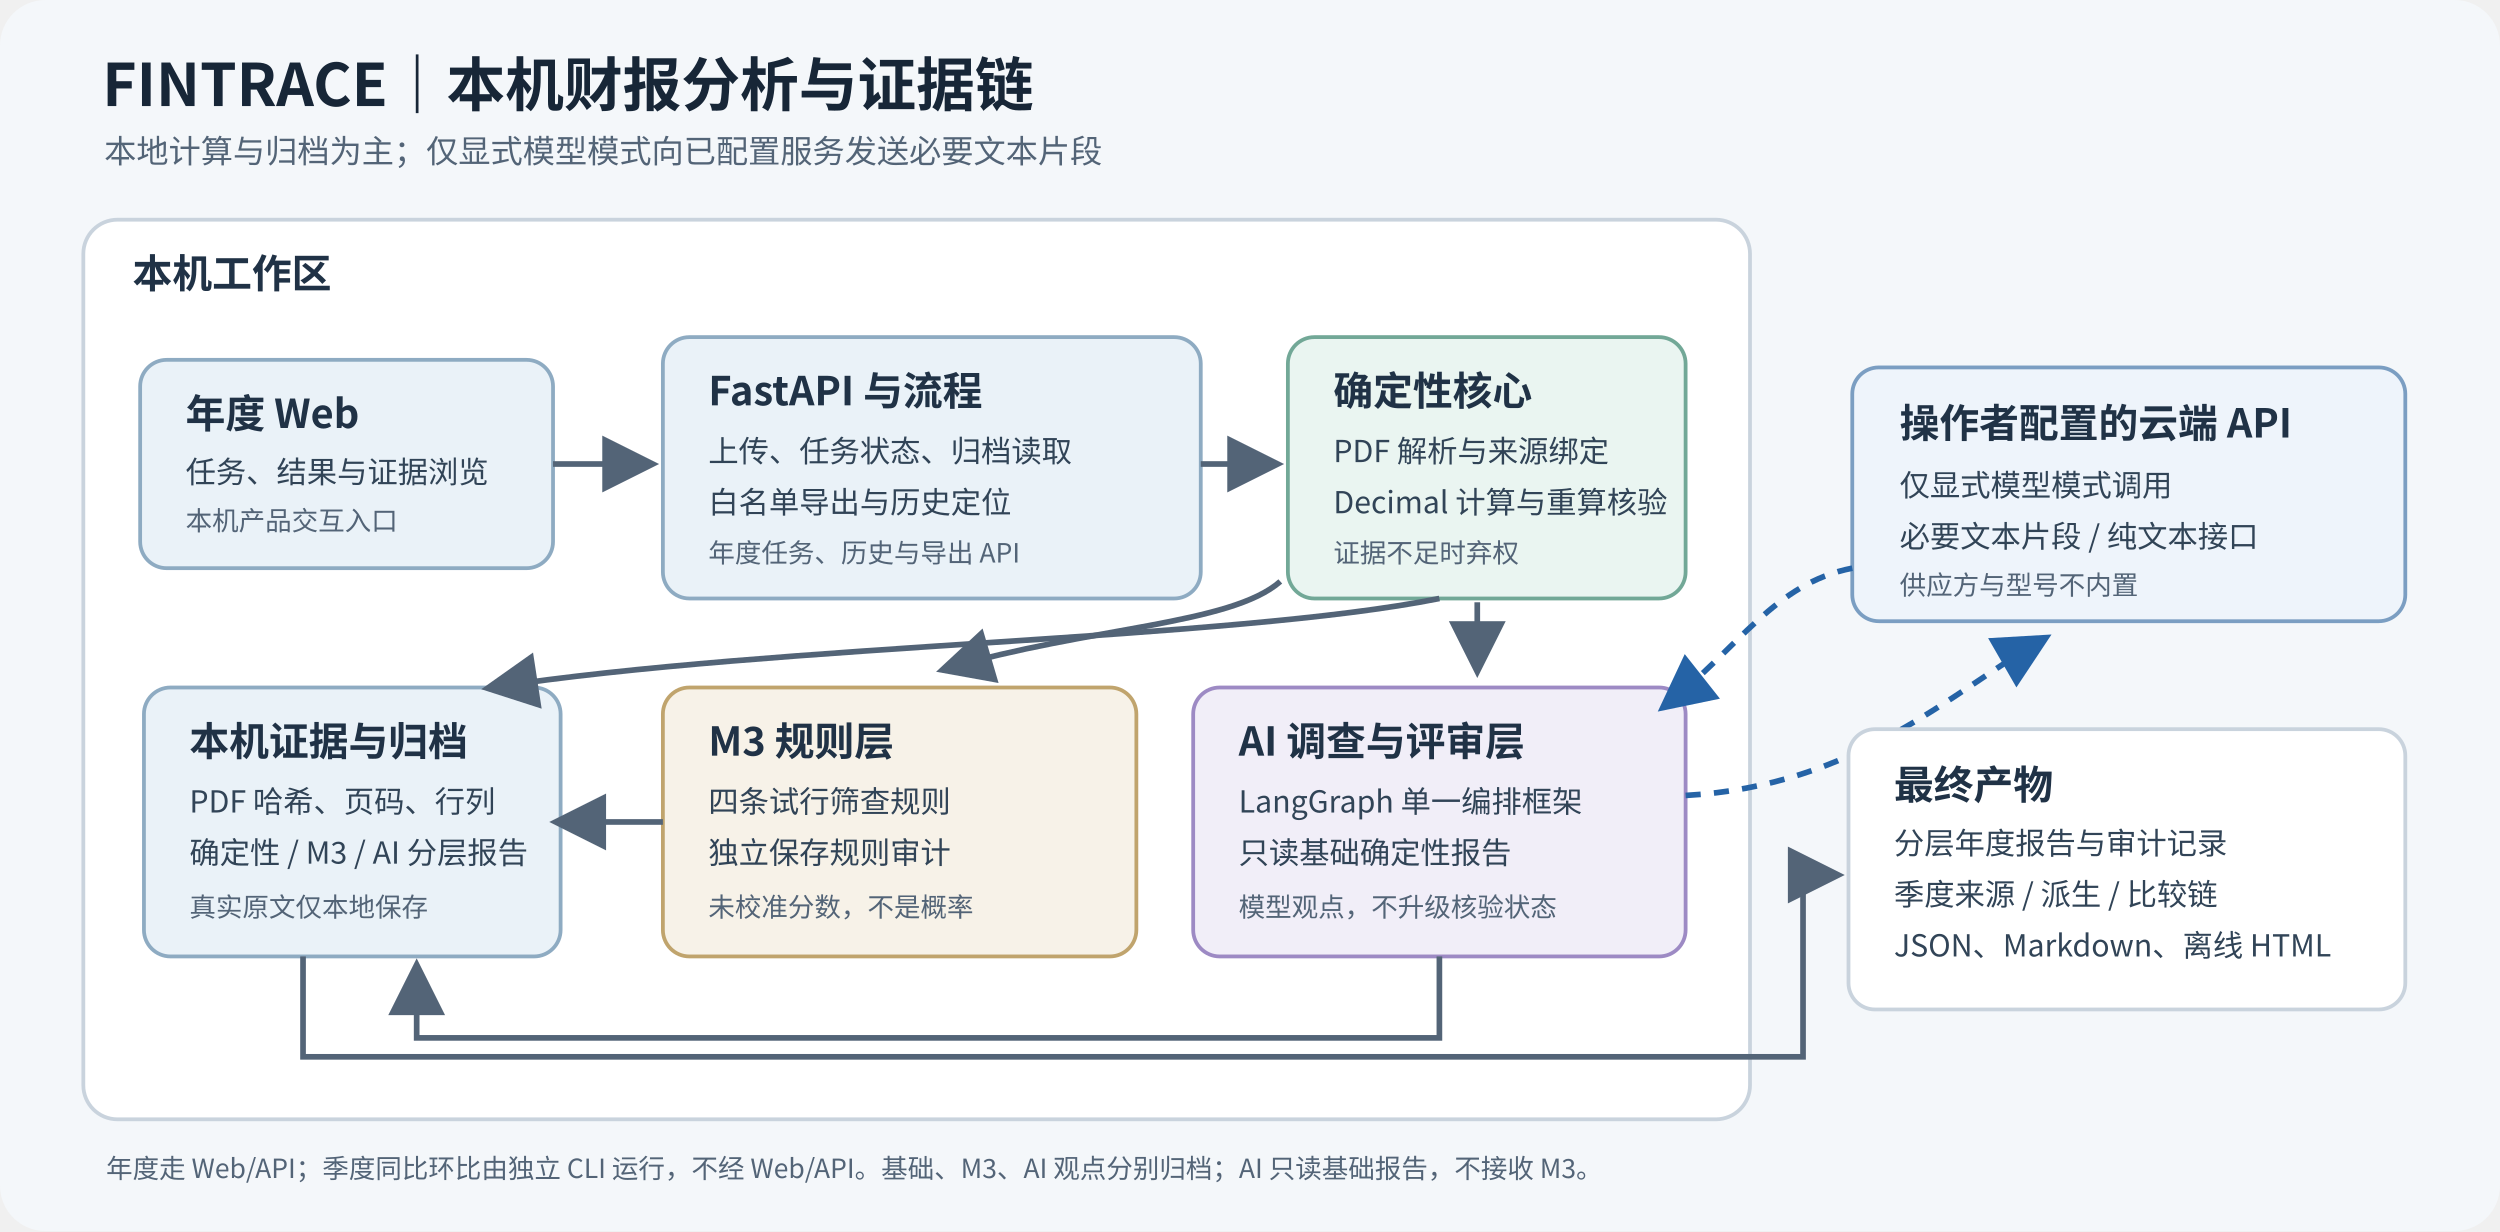
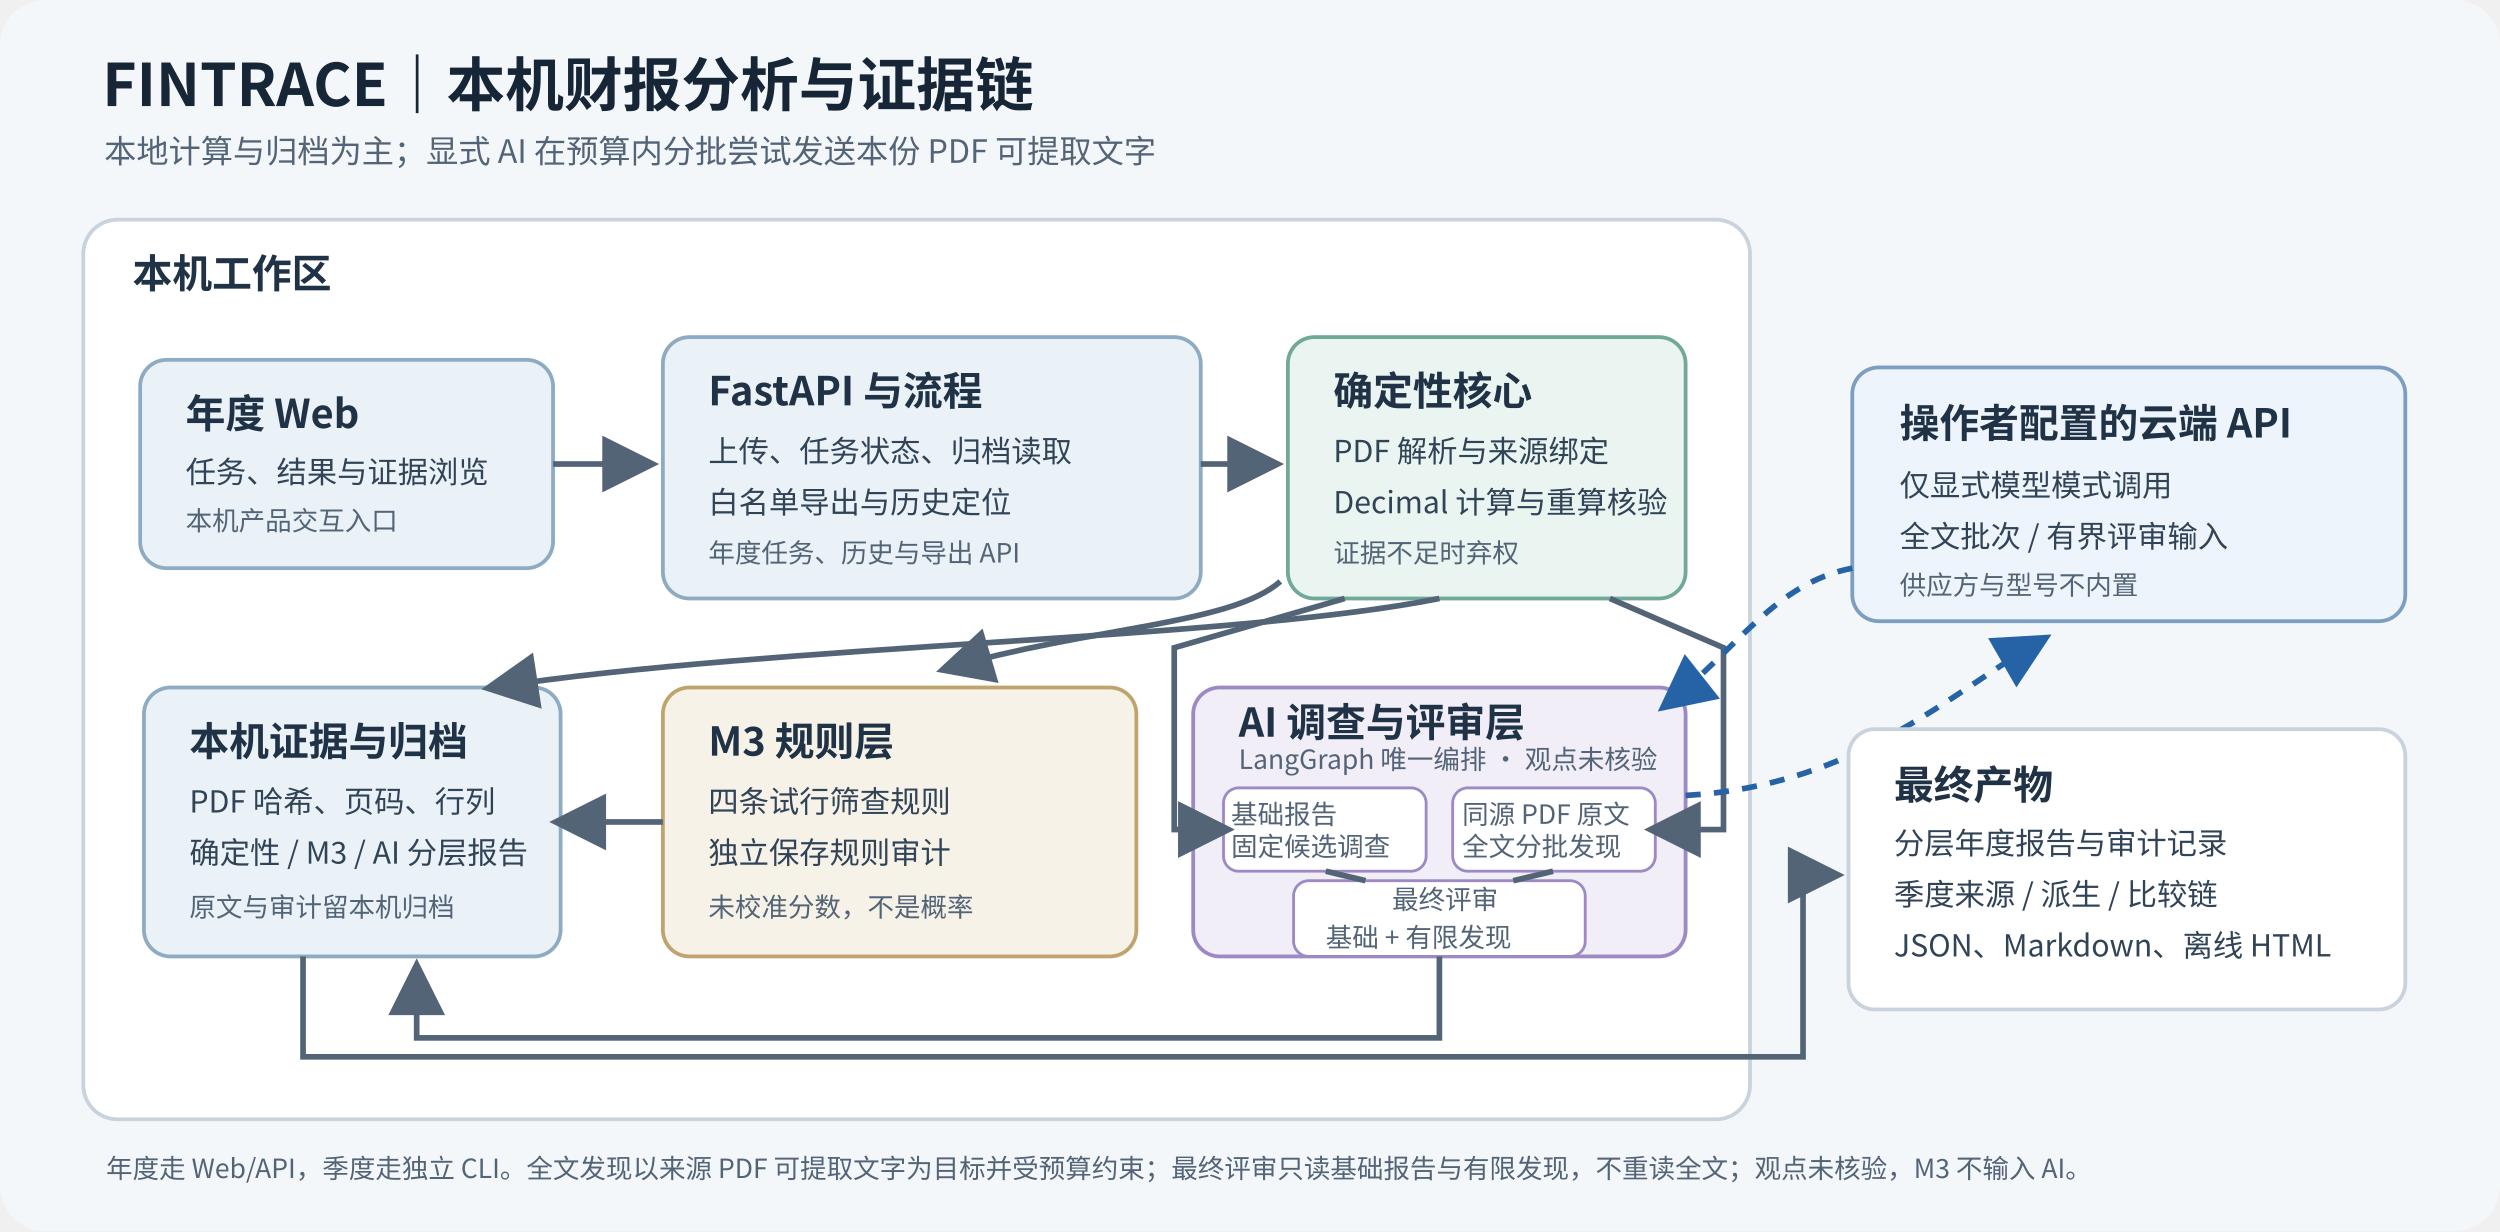
<svg xmlns="http://www.w3.org/2000/svg" width="1320" height="650" viewBox="0 0 1320 650" role="img" aria-labelledby="title desc">
  <defs>
    <marker id="arrow" markerWidth="10" markerHeight="10" refX="8" refY="5" orient="auto" markerUnits="strokeWidth">
      <path d="M0,0 L10,5 L0,10 z" fill="#536477" />
    </marker>
    <marker id="arrowBlue" markerWidth="10" markerHeight="10" refX="8" refY="5" orient="auto" markerUnits="strokeWidth">
      <path d="M0,0 L10,5 L0,10 z" fill="#2563a6" />
    </marker>
    <style>
      .bg { fill:#f4f7fa; }
      .panel { fill:#ffffff; stroke:#c9d3dd; stroke-width:2; rx:18; }
      .local { fill:#eaf2f8; stroke:#8eabc2; stroke-width:2; rx:14; }
      .calc { fill:#eaf5f1; stroke:#72a897; stroke-width:2; rx:14; }
      .audit { fill:#f7f2e8; stroke:#c0a46d; stroke-width:2; rx:14; }
      .model { fill:#f1eef8; stroke:#9d8ac4; stroke-width:2; rx:14; }
+       .modelNode { fill:#ffffff; stroke:#9d8ac4; stroke-width:1.5; rx:8; }
      .cloud { fill:#eef4fb; stroke:#7b9ec2; stroke-width:2; rx:14; }
      .title { font-family:'Microsoft YaHei','Noto Sans CJK SC',sans-serif; font-size:31px; font-weight:700; fill:#172637; }
      .subtitle { font-family:'Microsoft YaHei','Noto Sans CJK SC',sans-serif; font-size:17px; fill:#536477; }
      .heading { font-family:'Microsoft YaHei','Noto Sans CJK SC',sans-serif; font-size:21px; font-weight:700; fill:#203246; }
      .body { font-family:'Microsoft YaHei','Noto Sans CJK SC',sans-serif; font-size:16px; fill:#314457; }
      .small { font-family:'Microsoft YaHei','Noto Sans CJK SC',sans-serif; font-size:14px; fill:#536477; }
      .line { stroke:#536477; stroke-width:3; fill:none; marker-end:url(#arrow); }
+       .lineSmall { stroke:#536477; stroke-width:3; fill:none; marker-end:url(#arrowSmall); }
      .lineBlue { stroke:#2563a6; stroke-width:3; fill:none; marker-end:url(#arrowBlue); }
      .dash { stroke-dasharray:8 7; }
    </style>
  </defs>
  <rect class="bg" width="1320" height="650" rx="24" />
  <text class="title" x="54" y="56">FINTRACE｜本机财报分析与证据链</text>
-   <text class="subtitle" x="55" y="86">本地计算与归档为主；仅显式模型模式向已配置服务发送必要文本片段</text>
+   <text class="subtitle" x="55" y="86">本地计算与归档为主；显式 AI 在预算内分批尝试发送本份 PDF 可提取文字</text>
  <rect class="panel" x="44" y="116" width="880" height="475" />
  <text class="heading" x="70" y="152">本机工作区</text>
  <rect class="local" x="74" y="190" width="218" height="110" />
  <text class="heading" x="98" y="226">年度 Web</text>
  <text class="body" x="98" y="255">任务、结果与证据浏览</text>
  <text class="small" x="98" y="280">本机产品交互入口</text>
  <rect class="local" x="350" y="178" width="284" height="138" />
  <text class="heading" x="374" y="214">FastAPI 与流程</text>
  <text class="body" x="374" y="244">上传、任务状态、归档读取</text>
  <text class="body" x="374" y="271">白名单导出与历史定位</text>
  <text class="small" x="374" y="297">年度任务、历史与导出 API</text>
  <rect class="calc" x="680" y="178" width="210" height="138" />
  <text class="heading" x="704" y="214">确定性核心</text>
  <text class="body" x="704" y="244">PDF 解析与来源绑定</text>
  <text class="body" x="704" y="271">Decimal 计算与重算核验</text>
  <text class="small" x="704" y="297">证据不足时弃权</text>
  <rect class="audit" x="350" y="363" width="250" height="142" />
  <text class="heading" x="374" y="399">M3 规则层</text>
  <text class="body" x="374" y="429">四条试行筛查规则</text>
  <text class="body" x="374" y="456">独立保存规则审计</text>
  <text class="small" x="374" y="484">未校准分数，不是概率</text>
  <rect class="model" x="630" y="363" width="260" height="142" />
-   <text class="heading" x="654" y="399">AI 调查与评审层</text>
-   <text class="body" x="654" y="429">LangGraph 单一编排框架</text>
-   <text class="body" x="654" y="456">只读基础确定性报告</text>
-   <text class="small" x="654" y="484">模型观点，不升级核验状态</text>
+   <text class="heading" x="654" y="389">AI 调查与评审层</text>
+   <text class="small" x="654" y="406">LangGraph 唯一编排 · 观点未核验</text>
+   <rect class="modelNode" x="646" y="416" width="107" height="44" />
+   <text class="small" x="650" y="435">基础报告</text>
+   <text class="small" x="650" y="452">固定候选调查</text>
+   <rect class="modelNode" x="767" y="416" width="107" height="44" />
+   <text class="small" x="772" y="435">同源 PDF 原文</text>
+   <text class="small" x="772" y="452">全文分批发现</text>
+   <rect class="modelNode" x="683" y="465" width="154" height="40" />
+   <text class="small" x="735" y="480">最终评审</text>
+   <text class="small" x="700" y="500">基础 + 有限发现</text>
  <rect class="local" x="76" y="363" width="220" height="142" />
  <text class="heading" x="100" y="399">本机证据与归档</text>
  <text class="body" x="100" y="429">PDF 哈希、页码、行列</text>
  <text class="body" x="100" y="456">确定性 / M3 / AI 分层报告</text>
-   <text class="small" x="100" y="484">真实原文仅本地保存</text>
+   <text class="small" x="100" y="484">原文与审计留本机归档</text>
  <path class="line" d="M292 245 H342" />
  <path class="line" d="M634 245 H672" />
-   <path class="line" d="M780 318 V352" />
+   <path class="line" d="M710 316 L620 342 V438 H646" />
+   <path class="line" d="M850 316 L910 342 V438 H874" />
+   <path class="lineSmall" d="M700 460 L721 465" />
+   <path class="lineSmall" d="M820 460 L799 465" />
  <path class="line" d="M676 307 C650 330 575 331 500 353" />
  <path class="line" d="M350 434 H296" />
  <path class="line" d="M760 316 C650 338 410 340 260 363" />
  <path class="line" d="M760 505 V548 H220 V512" />
  <rect class="cloud" x="978" y="194" width="292" height="134" />
  <text class="heading" x="1003" y="231">操作者配置的云端 API</text>
  <text class="body" x="1003" y="262">仅显式模型模式调用</text>
-   <text class="body" x="1003" y="289">必要文本片段 / 纯文本接口</text>
+   <text class="body" x="1003" y="289">全文批次 / 有界评审输入</text>
  <text class="small" x="1003" y="314">供应方与型号不内置</text>
  <path class="lineBlue dash" d="M890 420 C980 415 1031 365 1078 338" />
  <path class="lineBlue dash" d="M978 300 C937 308 918 342 880 372" />
  <rect x="976" y="385" width="294" height="148" rx="14" fill="#fff" stroke="#c9d3dd" stroke-width="2" />
  <text class="heading" x="1000" y="422">最终产物</text>
  <text class="body" x="1000" y="451">分层年度报告与审计记录</text>
  <text class="body" x="1000" y="478">季度来源 / 派生 / 比较链</text>
  <text class="body" x="1000" y="505">JSON、Markdown、离线 HTML</text>
  <path class="line" d="M160 505 V558 H952 V462 H968" />
-   <text class="small" x="56" y="622">年度走 Web/API；季度同比环比由独立 CLI 运行，不经 Web/API。基础、M3、AI 观点分别归档；AI 只读基础报告，不接收 M3。</text>
+   <text class="small" x="56" y="622">年度走 Web/API，季度走独立 CLI。全文发现以来源 PDF 可提取文字为目标并受预算约束；最终评审只读基础报告与有限发现，不重读全文；观点未核验，M3 不输入 AI。</text>
</svg>
